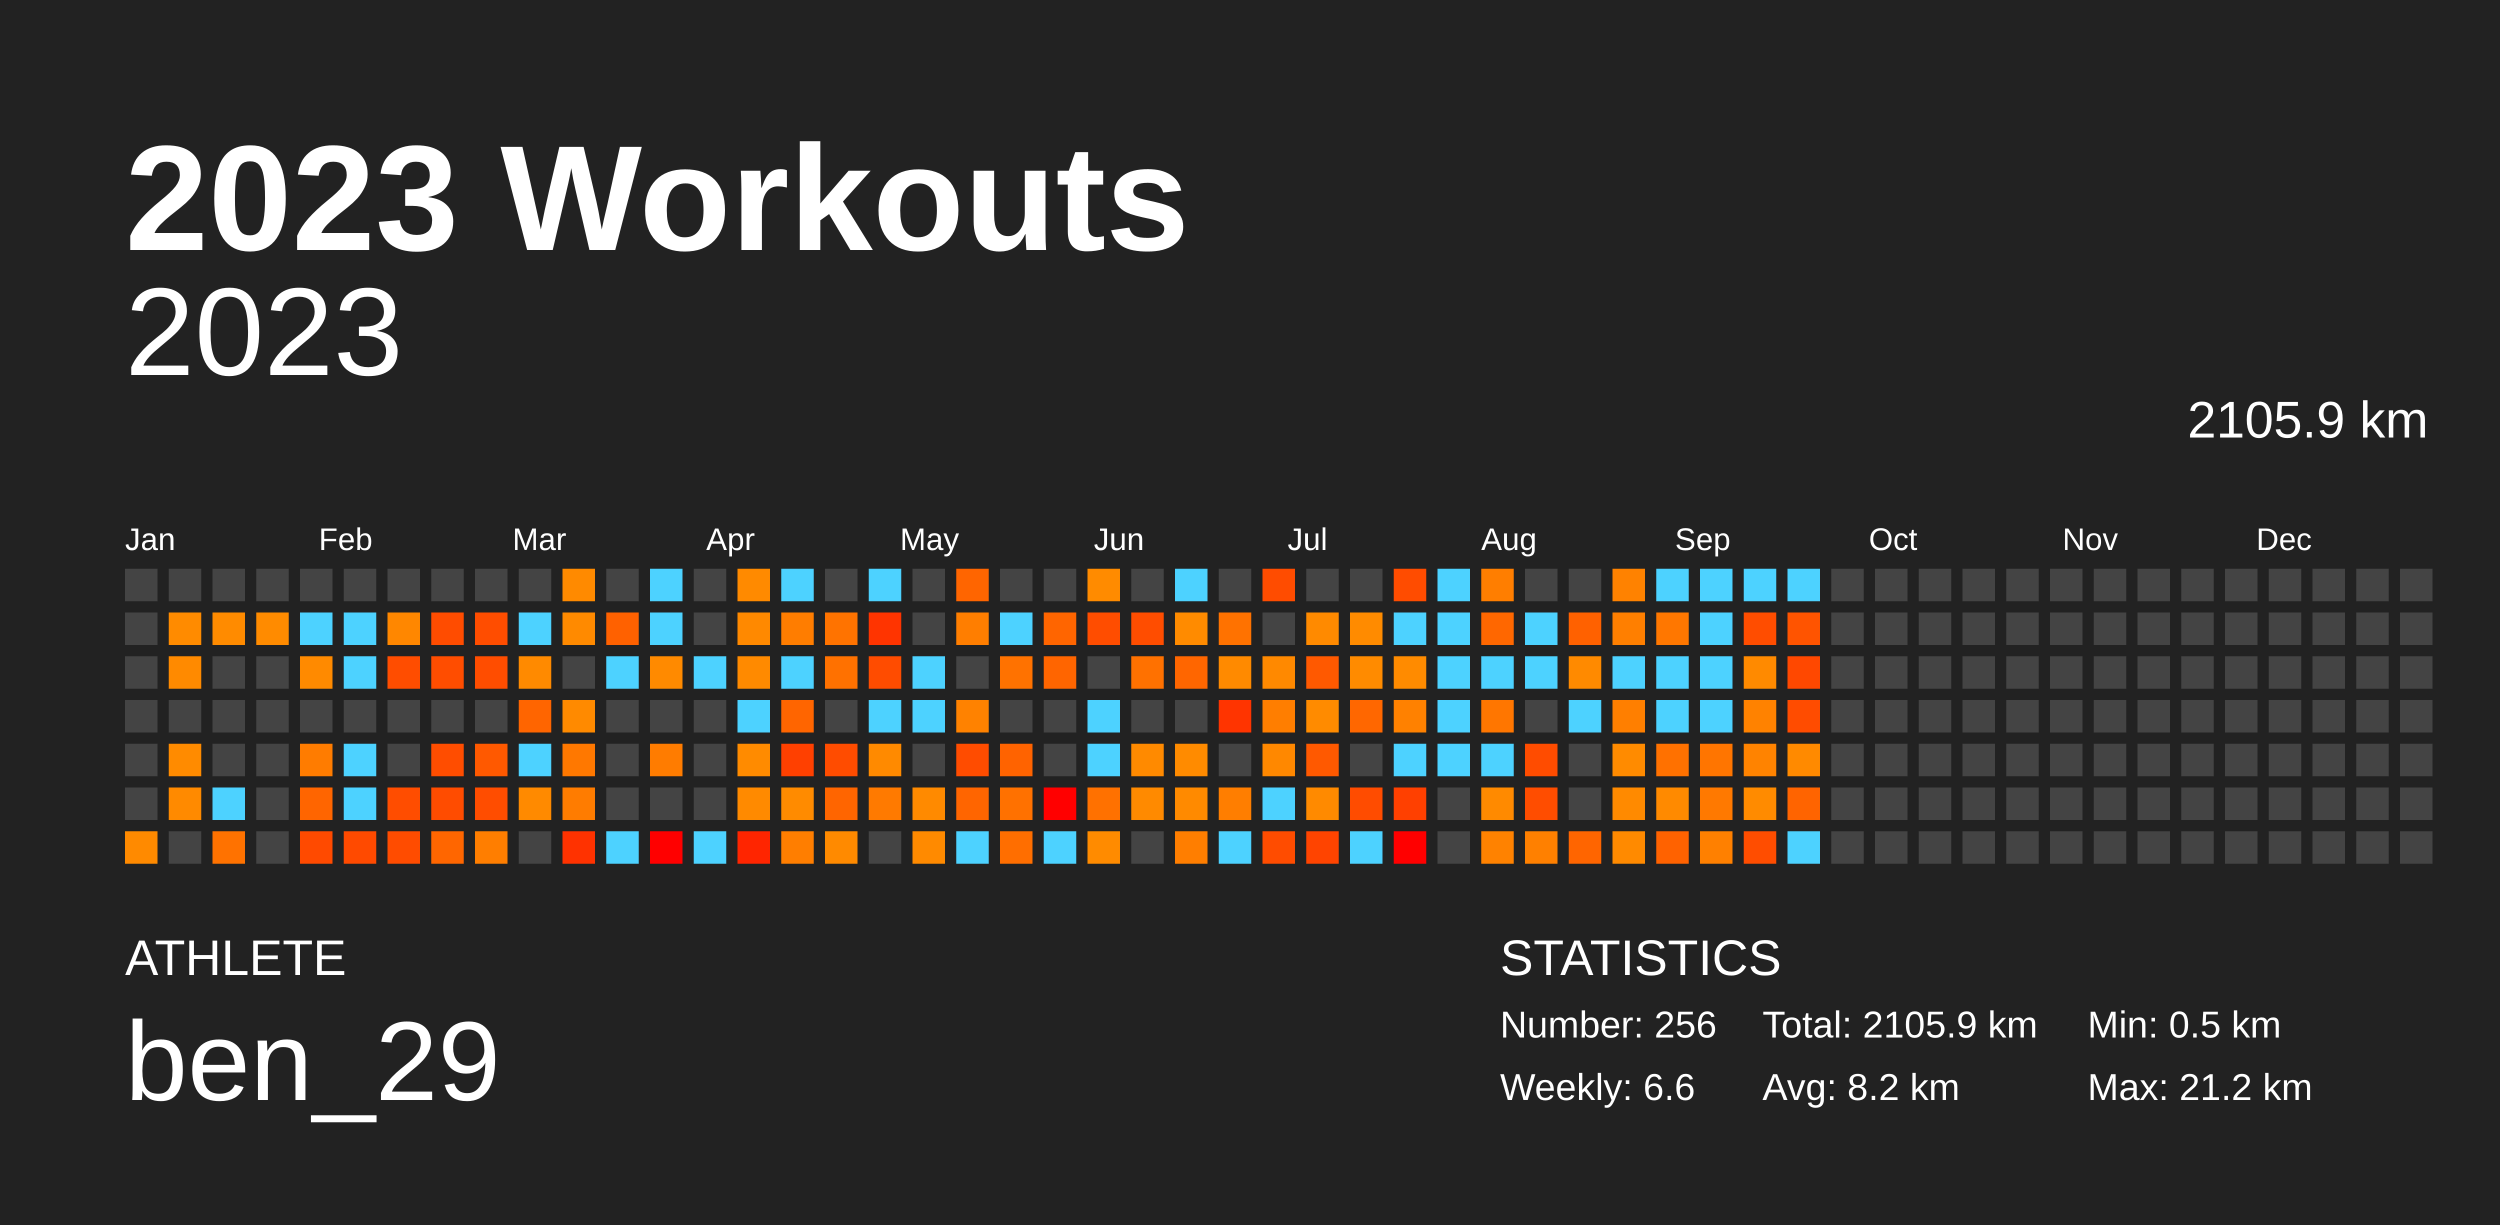
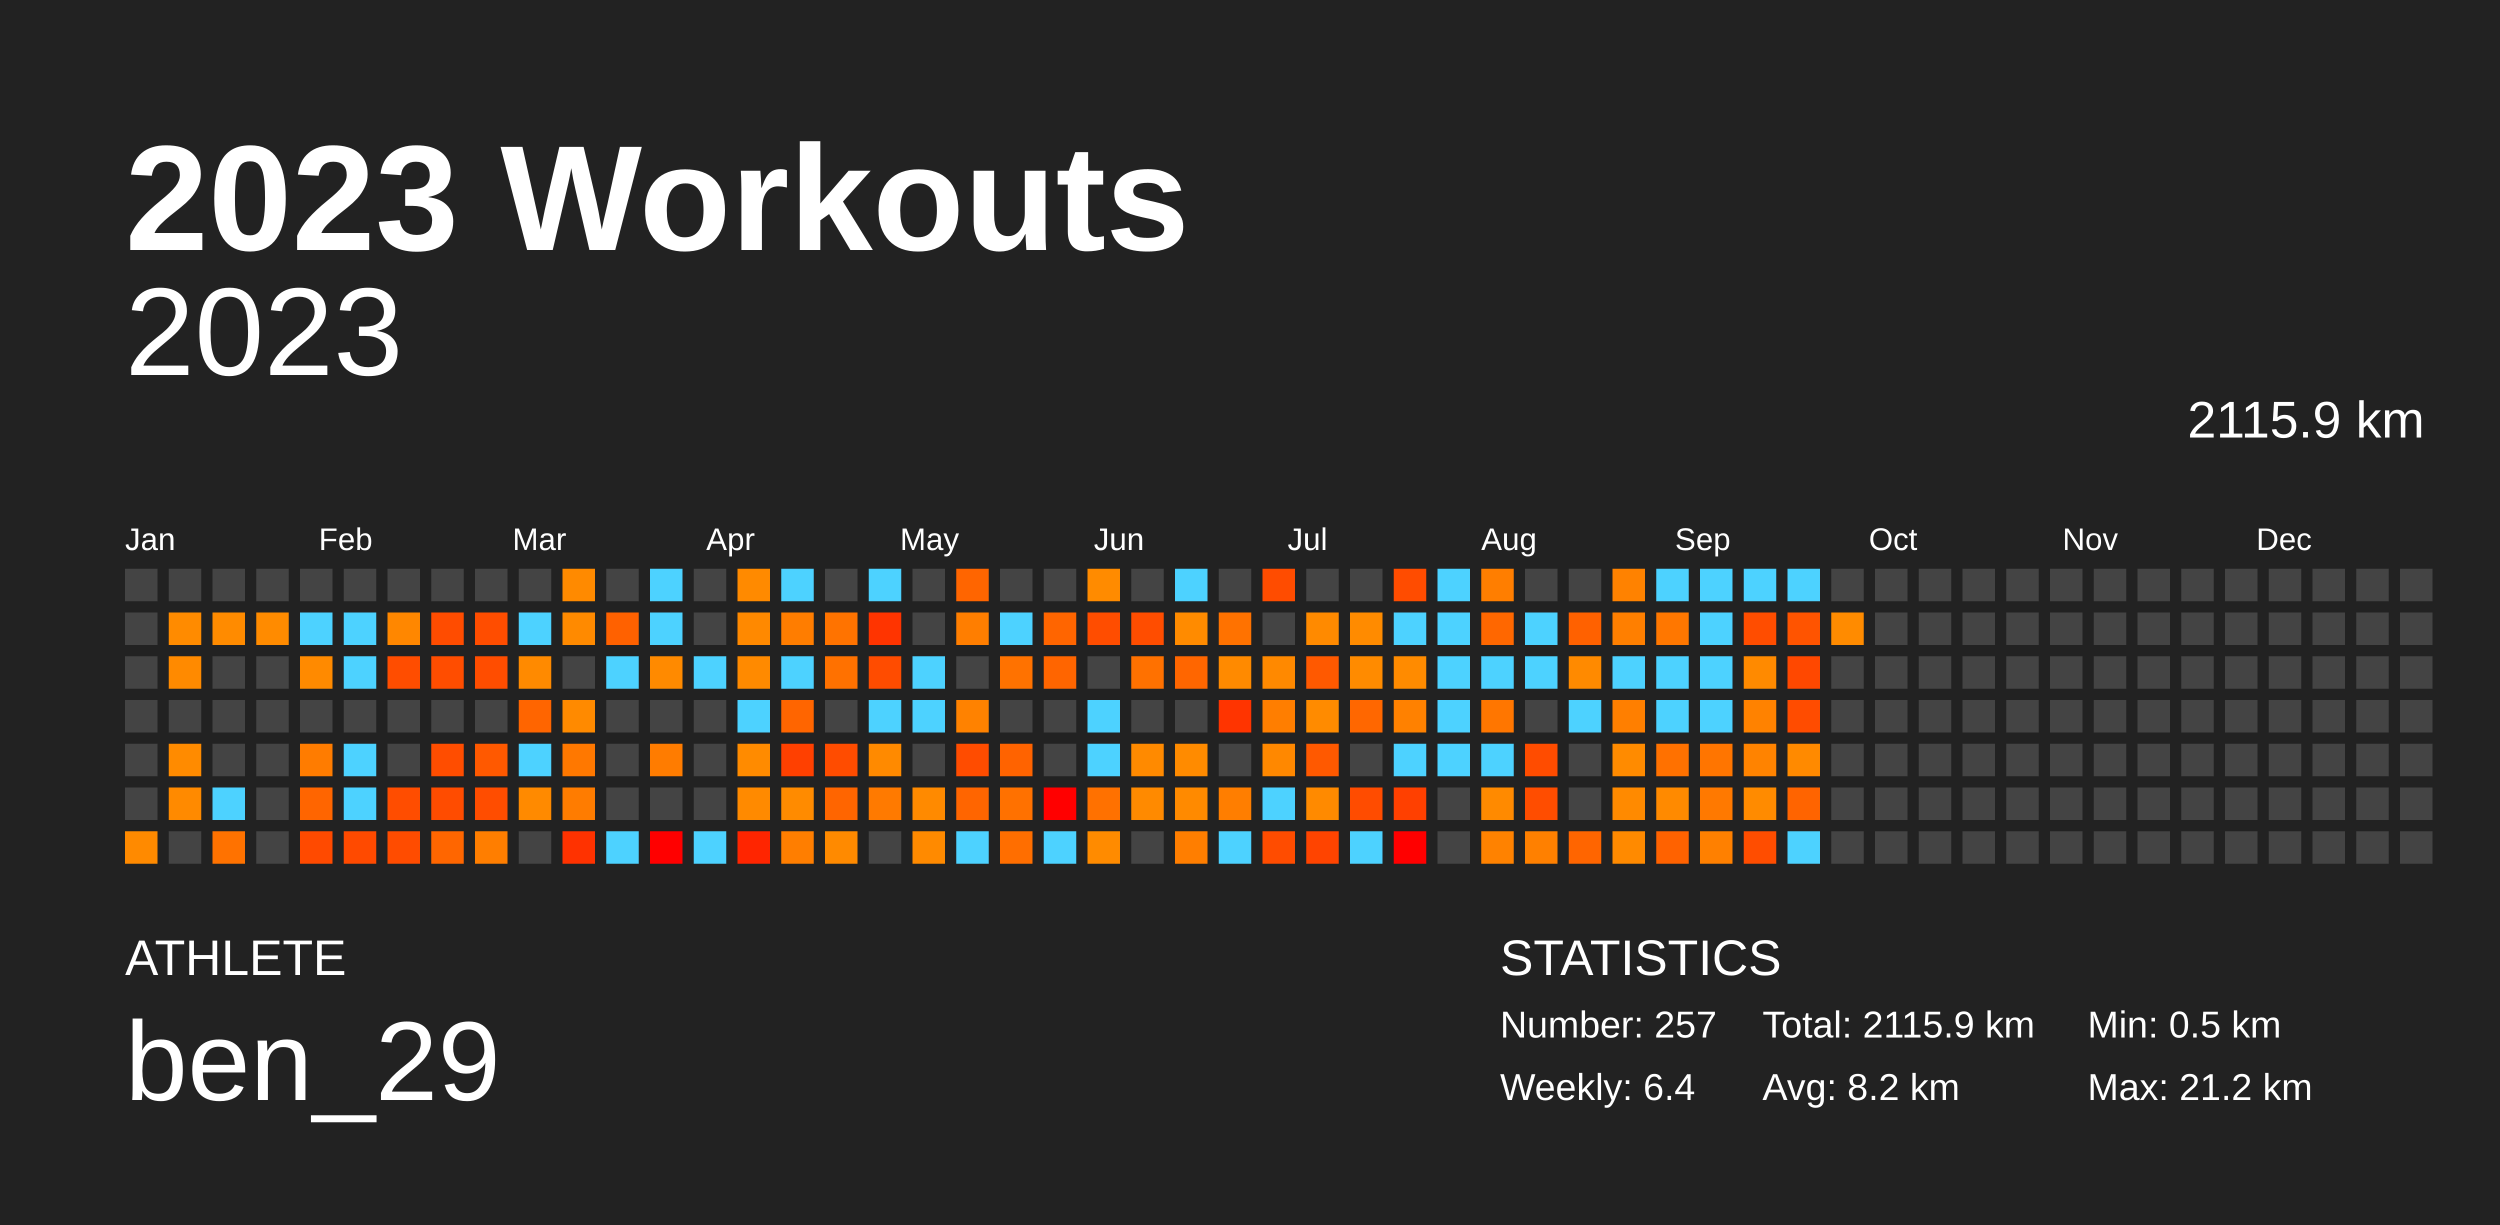
<svg xmlns="http://www.w3.org/2000/svg" baseProfile="full" height="98mm" version="1.1" viewBox="0,0,200,98" width="200mm">
  <defs />
  <rect fill="#222222" height="98" width="200" x="0" y="0" />
  <text fill="#FFFFFF" style="font-size:12px; font-family:Arial; font-weight:bold;" x="10" y="20">2023 Workouts</text>
  <text fill="#FFFFFF" style="font-size:4px; font-family:Arial" x="10" y="78">ATHLETE</text>
  <text fill="#FFFFFF" style="font-size:9px; font-family:Arial" x="10" y="88">ben_29</text>
  <text fill="#FFFFFF" style="font-size:4px; font-family:Arial" x="120" y="78">STATISTICS</text>
-   <text fill="#FFFFFF" style="font-size:3px; font-family:Arial" x="120" y="83">Number: 256</text>
-   <text fill="#FFFFFF" style="font-size:3px; font-family:Arial" x="120" y="88">Weekly: 6.6</text>
-   <text fill="#FFFFFF" style="font-size:3px; font-family:Arial" x="141" y="83">Total: 2105.9 km</text>
+   <text fill="#FFFFFF" style="font-size:3px; font-family:Arial" x="120" y="83">Number: 257</text>
+   <text fill="#FFFFFF" style="font-size:3px; font-family:Arial" x="120" y="88">Weekly: 6.4</text>
+   <text fill="#FFFFFF" style="font-size:3px; font-family:Arial" x="141" y="83">Total: 2115.9 km</text>
  <text fill="#FFFFFF" style="font-size:3px; font-family:Arial" x="141" y="88">Avg: 8.2 km</text>
  <text fill="#FFFFFF" style="font-size:3px; font-family:Arial" x="167" y="83">Min: 0.5 km</text>
  <text fill="#FFFFFF" style="font-size:3px; font-family:Arial" x="167" y="88">Max: 21.2 km</text>
  <text alignment-baseline="hanging" fill="#FFFFFF" style="font-size:10.0px; font-family:Arial;" x="10" y="30">2023</text>
-   <text alignment-baseline="hanging" fill="#FFFFFF" style="font-size:4.125px; font-family:Arial;" x="175" y="35">2105.9 km</text>
+   <text alignment-baseline="hanging" fill="#FFFFFF" style="font-size:4.125px; font-family:Arial;" x="175" y="35">2115.9 km</text>
  <text fill="#FFFFFF" style="font-size:2.5px; font-family:Arial" x="10.0" y="44">Jan</text>
  <text fill="#FFFFFF" style="font-size:2.5px; font-family:Arial" x="25.5" y="44">Feb</text>
  <text fill="#FFFFFF" style="font-size:2.5px; font-family:Arial" x="41.0" y="44">Mar</text>
  <text fill="#FFFFFF" style="font-size:2.5px; font-family:Arial" x="56.5" y="44">Apr</text>
  <text fill="#FFFFFF" style="font-size:2.5px; font-family:Arial" x="72.0" y="44">May</text>
  <text fill="#FFFFFF" style="font-size:2.5px; font-family:Arial" x="87.5" y="44">Jun</text>
  <text fill="#FFFFFF" style="font-size:2.5px; font-family:Arial" x="103.0" y="44">Jul</text>
  <text fill="#FFFFFF" style="font-size:2.5px; font-family:Arial" x="118.5" y="44">Aug</text>
  <text fill="#FFFFFF" style="font-size:2.5px; font-family:Arial" x="134.0" y="44">Sep</text>
  <text fill="#FFFFFF" style="font-size:2.5px; font-family:Arial" x="149.5" y="44">Oct</text>
  <text fill="#FFFFFF" style="font-size:2.5px; font-family:Arial" x="165.0" y="44">Nov</text>
  <text fill="#FFFFFF" style="font-size:2.5px; font-family:Arial" x="180.5" y="44">Dec</text>
  <rect fill="#444444" height="2.6" width="2.6" x="10.0" y="45.5" />
  <rect fill="#444444" height="2.6" width="2.6" x="10.0" y="49.0" />
  <rect fill="#444444" height="2.6" width="2.6" x="10.0" y="52.5" />
  <rect fill="#444444" height="2.6" width="2.6" x="10.0" y="56.0" />
  <rect fill="#444444" height="2.6" width="2.6" x="10.0" y="59.5" />
  <rect fill="#444444" height="2.6" width="2.6" x="10.0" y="63.0" />
  <rect fill="#ff8a00" height="2.6" width="2.6" x="10.0" y="66.5" />
  <rect fill="#444444" height="2.6" width="2.6" x="13.5" y="45.5" />
  <rect fill="#ff8b00" height="2.6" width="2.6" x="13.5" y="49.0" />
  <rect fill="#ff8a00" height="2.6" width="2.6" x="13.5" y="52.5" />
  <rect fill="#444444" height="2.6" width="2.6" x="13.5" y="56.0" />
  <rect fill="#ff8b00" height="2.6" width="2.6" x="13.5" y="59.5" />
  <rect fill="#ff8a00" height="2.6" width="2.6" x="13.5" y="63.0" />
  <rect fill="#444444" height="2.6" width="2.6" x="13.5" y="66.5" />
  <rect fill="#444444" height="2.6" width="2.6" x="17.0" y="45.5" />
  <rect fill="#ff8b00" height="2.6" width="2.6" x="17.0" y="49.0" />
  <rect fill="#444444" height="2.6" width="2.6" x="17.0" y="52.5" />
  <rect fill="#444444" height="2.6" width="2.6" x="17.0" y="56.0" />
  <rect fill="#444444" height="2.6" width="2.6" x="17.0" y="59.5" />
  <rect fill="#4dd2ff" height="2.6" width="2.6" x="17.0" y="63.0" />
  <rect fill="#ff7200" height="2.6" width="2.6" x="17.0" y="66.5" />
  <rect fill="#444444" height="2.6" width="2.6" x="20.5" y="45.5" />
  <rect fill="#ff8b00" height="2.6" width="2.6" x="20.5" y="49.0" />
  <rect fill="#444444" height="2.6" width="2.6" x="20.5" y="52.5" />
  <rect fill="#444444" height="2.6" width="2.6" x="20.5" y="56.0" />
  <rect fill="#444444" height="2.6" width="2.6" x="20.5" y="59.5" />
  <rect fill="#444444" height="2.6" width="2.6" x="20.5" y="63.0" />
  <rect fill="#444444" height="2.6" width="2.6" x="20.5" y="66.5" />
  <rect fill="#444444" height="2.6" width="2.6" x="24.0" y="45.5" />
  <rect fill="#4dd2ff" height="2.6" width="2.6" x="24.0" y="49.0" />
  <rect fill="#ff8a00" height="2.6" width="2.6" x="24.0" y="52.5" />
  <rect fill="#444444" height="2.6" width="2.6" x="24.0" y="56.0" />
  <rect fill="#ff7c00" height="2.6" width="2.6" x="24.0" y="59.5" />
  <rect fill="#ff6500" height="2.6" width="2.6" x="24.0" y="63.0" />
  <rect fill="#ff4a00" height="2.6" width="2.6" x="24.0" y="66.5" />
  <rect fill="#444444" height="2.6" width="2.6" x="27.5" y="45.5" />
  <rect fill="#4dd2ff" height="2.6" width="2.6" x="27.5" y="49.0" />
  <rect fill="#4dd2ff" height="2.6" width="2.6" x="27.5" y="52.5" />
  <rect fill="#444444" height="2.6" width="2.6" x="27.5" y="56.0" />
  <rect fill="#4dd2ff" height="2.6" width="2.6" x="27.5" y="59.5" />
  <rect fill="#4dd2ff" height="2.6" width="2.6" x="27.5" y="63.0" />
  <rect fill="#ff4a00" height="2.6" width="2.6" x="27.5" y="66.5" />
  <rect fill="#444444" height="2.6" width="2.6" x="31.0" y="45.5" />
  <rect fill="#ff8700" height="2.6" width="2.6" x="31.0" y="49.0" />
  <rect fill="#ff4d00" height="2.6" width="2.6" x="31.0" y="52.5" />
  <rect fill="#444444" height="2.6" width="2.6" x="31.0" y="56.0" />
  <rect fill="#444444" height="2.6" width="2.6" x="31.0" y="59.5" />
  <rect fill="#ff4d00" height="2.6" width="2.6" x="31.0" y="63.0" />
  <rect fill="#ff4c00" height="2.6" width="2.6" x="31.0" y="66.5" />
  <rect fill="#444444" height="2.6" width="2.6" x="34.5" y="45.5" />
  <rect fill="#ff4c00" height="2.6" width="2.6" x="34.5" y="49.0" />
  <rect fill="#ff4d00" height="2.6" width="2.6" x="34.5" y="52.5" />
  <rect fill="#444444" height="2.6" width="2.6" x="34.5" y="56.0" />
  <rect fill="#ff4d00" height="2.6" width="2.6" x="34.5" y="59.5" />
  <rect fill="#ff4c00" height="2.6" width="2.6" x="34.5" y="63.0" />
  <rect fill="#ff6600" height="2.6" width="2.6" x="34.5" y="66.5" />
  <rect fill="#444444" height="2.6" width="2.6" x="38.0" y="45.5" />
  <rect fill="#ff4d00" height="2.6" width="2.6" x="38.0" y="49.0" />
  <rect fill="#ff4d00" height="2.6" width="2.6" x="38.0" y="52.5" />
  <rect fill="#444444" height="2.6" width="2.6" x="38.0" y="56.0" />
  <rect fill="#ff5900" height="2.6" width="2.6" x="38.0" y="59.5" />
  <rect fill="#ff4d00" height="2.6" width="2.6" x="38.0" y="63.0" />
  <rect fill="#ff7e00" height="2.6" width="2.6" x="38.0" y="66.5" />
  <rect fill="#444444" height="2.6" width="2.6" x="41.5" y="45.5" />
  <rect fill="#4dd2ff" height="2.6" width="2.6" x="41.5" y="49.0" />
  <rect fill="#ff8a00" height="2.6" width="2.6" x="41.5" y="52.5" />
  <rect fill="#ff6500" height="2.6" width="2.6" x="41.5" y="56.0" />
  <rect fill="#4dd2ff" height="2.6" width="2.6" x="41.5" y="59.5" />
  <rect fill="#ff8a00" height="2.6" width="2.6" x="41.5" y="63.0" />
  <rect fill="#444444" height="2.6" width="2.6" x="41.5" y="66.5" />
  <rect fill="#ff8a00" height="2.6" width="2.6" x="45.0" y="45.5" />
  <rect fill="#ff8a00" height="2.6" width="2.6" x="45.0" y="49.0" />
  <rect fill="#444444" height="2.6" width="2.6" x="45.0" y="52.5" />
  <rect fill="#ff8a00" height="2.6" width="2.6" x="45.0" y="56.0" />
  <rect fill="#ff7800" height="2.6" width="2.6" x="45.0" y="59.5" />
  <rect fill="#ff7c00" height="2.6" width="2.6" x="45.0" y="63.0" />
  <rect fill="#ff3200" height="2.6" width="2.6" x="45.0" y="66.5" />
  <rect fill="#444444" height="2.6" width="2.6" x="48.5" y="45.5" />
  <rect fill="#ff6100" height="2.6" width="2.6" x="48.5" y="49.0" />
  <rect fill="#4dd2ff" height="2.6" width="2.6" x="48.5" y="52.5" />
  <rect fill="#444444" height="2.6" width="2.6" x="48.5" y="56.0" />
  <rect fill="#444444" height="2.6" width="2.6" x="48.5" y="59.5" />
  <rect fill="#444444" height="2.6" width="2.6" x="48.5" y="63.0" />
  <rect fill="#4dd2ff" height="2.6" width="2.6" x="48.5" y="66.5" />
  <rect fill="#4dd2ff" height="2.6" width="2.6" x="52.0" y="45.5" />
  <rect fill="#4dd2ff" height="2.6" width="2.6" x="52.0" y="49.0" />
  <rect fill="#ff8a00" height="2.6" width="2.6" x="52.0" y="52.5" />
  <rect fill="#444444" height="2.6" width="2.6" x="52.0" y="56.0" />
  <rect fill="#ff7c00" height="2.6" width="2.6" x="52.0" y="59.5" />
  <rect fill="#444444" height="2.6" width="2.6" x="52.0" y="63.0" />
  <rect fill="red" height="2.6" width="2.6" x="52.0" y="66.5" />
  <rect fill="#444444" height="2.6" width="2.6" x="55.5" y="45.5" />
  <rect fill="#444444" height="2.6" width="2.6" x="55.5" y="49.0" />
  <rect fill="#4dd2ff" height="2.6" width="2.6" x="55.5" y="52.5" />
  <rect fill="#444444" height="2.6" width="2.6" x="55.5" y="56.0" />
  <rect fill="#444444" height="2.6" width="2.6" x="55.5" y="59.5" />
  <rect fill="#444444" height="2.6" width="2.6" x="55.5" y="63.0" />
  <rect fill="#4dd2ff" height="2.6" width="2.6" x="55.5" y="66.5" />
  <rect fill="#ff8a00" height="2.6" width="2.6" x="59.0" y="45.5" />
  <rect fill="#ff8900" height="2.6" width="2.6" x="59.0" y="49.0" />
  <rect fill="#ff8a00" height="2.6" width="2.6" x="59.0" y="52.5" />
  <rect fill="#4dd2ff" height="2.6" width="2.6" x="59.0" y="56.0" />
  <rect fill="#ff8b00" height="2.6" width="2.6" x="59.0" y="59.5" />
  <rect fill="#ff8a00" height="2.6" width="2.6" x="59.0" y="63.0" />
  <rect fill="#ff2500" height="2.6" width="2.6" x="59.0" y="66.5" />
  <rect fill="#4dd2ff" height="2.6" width="2.6" x="62.5" y="45.5" />
  <rect fill="#ff7d00" height="2.6" width="2.6" x="62.5" y="49.0" />
  <rect fill="#4dd2ff" height="2.6" width="2.6" x="62.5" y="52.5" />
  <rect fill="#ff6500" height="2.6" width="2.6" x="62.5" y="56.0" />
  <rect fill="#ff4000" height="2.6" width="2.6" x="62.5" y="59.5" />
  <rect fill="#ff8b00" height="2.6" width="2.6" x="62.5" y="63.0" />
  <rect fill="#ff7e00" height="2.6" width="2.6" x="62.5" y="66.5" />
  <rect fill="#444444" height="2.6" width="2.6" x="66.0" y="45.5" />
  <rect fill="#ff7300" height="2.6" width="2.6" x="66.0" y="49.0" />
  <rect fill="#ff7100" height="2.6" width="2.6" x="66.0" y="52.5" />
  <rect fill="#444444" height="2.6" width="2.6" x="66.0" y="56.0" />
  <rect fill="#ff4c00" height="2.6" width="2.6" x="66.0" y="59.5" />
  <rect fill="#ff6500" height="2.6" width="2.6" x="66.0" y="63.0" />
  <rect fill="#ff8a00" height="2.6" width="2.6" x="66.0" y="66.5" />
  <rect fill="#4dd2ff" height="2.6" width="2.6" x="69.5" y="45.5" />
  <rect fill="#ff3400" height="2.6" width="2.6" x="69.5" y="49.0" />
  <rect fill="#ff4c00" height="2.6" width="2.6" x="69.5" y="52.5" />
  <rect fill="#4dd2ff" height="2.6" width="2.6" x="69.5" y="56.0" />
  <rect fill="#ff8a00" height="2.6" width="2.6" x="69.5" y="59.5" />
  <rect fill="#ff7a00" height="2.6" width="2.6" x="69.5" y="63.0" />
  <rect fill="#444444" height="2.6" width="2.6" x="69.5" y="66.5" />
  <rect fill="#444444" height="2.6" width="2.6" x="73.0" y="45.5" />
  <rect fill="#444444" height="2.6" width="2.6" x="73.0" y="49.0" />
  <rect fill="#4dd2ff" height="2.6" width="2.6" x="73.0" y="52.5" />
  <rect fill="#4dd2ff" height="2.6" width="2.6" x="73.0" y="56.0" />
  <rect fill="#444444" height="2.6" width="2.6" x="73.0" y="59.5" />
  <rect fill="#ff8a00" height="2.6" width="2.6" x="73.0" y="63.0" />
  <rect fill="#ff8a00" height="2.6" width="2.6" x="73.0" y="66.5" />
  <rect fill="#ff6500" height="2.6" width="2.6" x="76.5" y="45.5" />
  <rect fill="#ff7e00" height="2.6" width="2.6" x="76.5" y="49.0" />
  <rect fill="#444444" height="2.6" width="2.6" x="76.5" y="52.5" />
  <rect fill="#ff8200" height="2.6" width="2.6" x="76.5" y="56.0" />
  <rect fill="#ff4c00" height="2.6" width="2.6" x="76.5" y="59.5" />
  <rect fill="#ff6500" height="2.6" width="2.6" x="76.5" y="63.0" />
  <rect fill="#4dd2ff" height="2.6" width="2.6" x="76.5" y="66.5" />
  <rect fill="#444444" height="2.6" width="2.6" x="80.0" y="45.5" />
  <rect fill="#4dd2ff" height="2.6" width="2.6" x="80.0" y="49.0" />
  <rect fill="#ff7200" height="2.6" width="2.6" x="80.0" y="52.5" />
  <rect fill="#444444" height="2.6" width="2.6" x="80.0" y="56.0" />
  <rect fill="#ff6300" height="2.6" width="2.6" x="80.0" y="59.5" />
  <rect fill="#ff7100" height="2.6" width="2.6" x="80.0" y="63.0" />
  <rect fill="#ff6e00" height="2.6" width="2.6" x="80.0" y="66.5" />
  <rect fill="#444444" height="2.6" width="2.6" x="83.5" y="45.5" />
  <rect fill="#ff6500" height="2.6" width="2.6" x="83.5" y="49.0" />
  <rect fill="#ff6500" height="2.6" width="2.6" x="83.5" y="52.5" />
  <rect fill="#444444" height="2.6" width="2.6" x="83.5" y="56.0" />
  <rect fill="#444444" height="2.6" width="2.6" x="83.5" y="59.5" />
  <rect fill="red" height="2.6" width="2.6" x="83.5" y="63.0" />
  <rect fill="#4dd2ff" height="2.6" width="2.6" x="83.5" y="66.5" />
  <rect fill="#ff8b00" height="2.6" width="2.6" x="87.0" y="45.5" />
  <rect fill="#ff4d00" height="2.6" width="2.6" x="87.0" y="49.0" />
  <rect fill="#444444" height="2.6" width="2.6" x="87.0" y="52.5" />
  <rect fill="#4dd2ff" height="2.6" width="2.6" x="87.0" y="56.0" />
  <rect fill="#4dd2ff" height="2.6" width="2.6" x="87.0" y="59.5" />
  <rect fill="#ff7100" height="2.6" width="2.6" x="87.0" y="63.0" />
  <rect fill="#ff8b00" height="2.6" width="2.6" x="87.0" y="66.5" />
  <rect fill="#444444" height="2.6" width="2.6" x="90.5" y="45.5" />
  <rect fill="#ff4d00" height="2.6" width="2.6" x="90.5" y="49.0" />
  <rect fill="#ff7100" height="2.6" width="2.6" x="90.5" y="52.5" />
  <rect fill="#444444" height="2.6" width="2.6" x="90.5" y="56.0" />
  <rect fill="#ff8a00" height="2.6" width="2.6" x="90.5" y="59.5" />
  <rect fill="#ff8a00" height="2.6" width="2.6" x="90.5" y="63.0" />
  <rect fill="#444444" height="2.6" width="2.6" x="90.5" y="66.5" />
  <rect fill="#4dd2ff" height="2.6" width="2.6" x="94.0" y="45.5" />
  <rect fill="#ff8b00" height="2.6" width="2.6" x="94.0" y="49.0" />
  <rect fill="#ff6600" height="2.6" width="2.6" x="94.0" y="52.5" />
  <rect fill="#444444" height="2.6" width="2.6" x="94.0" y="56.0" />
  <rect fill="#ff8b00" height="2.6" width="2.6" x="94.0" y="59.5" />
  <rect fill="#ff8a00" height="2.6" width="2.6" x="94.0" y="63.0" />
  <rect fill="#ff7e00" height="2.6" width="2.6" x="94.0" y="66.5" />
  <rect fill="#444444" height="2.6" width="2.6" x="97.5" y="45.5" />
  <rect fill="#ff7200" height="2.6" width="2.6" x="97.5" y="49.0" />
  <rect fill="#ff8a00" height="2.6" width="2.6" x="97.5" y="52.5" />
  <rect fill="#ff3400" height="2.6" width="2.6" x="97.5" y="56.0" />
  <rect fill="#444444" height="2.6" width="2.6" x="97.5" y="59.5" />
  <rect fill="#ff7e00" height="2.6" width="2.6" x="97.5" y="63.0" />
  <rect fill="#4dd2ff" height="2.6" width="2.6" x="97.5" y="66.5" />
  <rect fill="#ff4c00" height="2.6" width="2.6" x="101.0" y="45.5" />
  <rect fill="#444444" height="2.6" width="2.6" x="101.0" y="49.0" />
  <rect fill="#ff8900" height="2.6" width="2.6" x="101.0" y="52.5" />
  <rect fill="#ff7e00" height="2.6" width="2.6" x="101.0" y="56.0" />
  <rect fill="#ff8800" height="2.6" width="2.6" x="101.0" y="59.5" />
  <rect fill="#4dd2ff" height="2.6" width="2.6" x="101.0" y="63.0" />
  <rect fill="#ff4c00" height="2.6" width="2.6" x="101.0" y="66.5" />
  <rect fill="#444444" height="2.6" width="2.6" x="104.5" y="45.5" />
  <rect fill="#ff8a00" height="2.6" width="2.6" x="104.5" y="49.0" />
  <rect fill="#ff5900" height="2.6" width="2.6" x="104.5" y="52.5" />
  <rect fill="#ff8b00" height="2.6" width="2.6" x="104.5" y="56.0" />
  <rect fill="#ff5900" height="2.6" width="2.6" x="104.5" y="59.5" />
  <rect fill="#ff8a00" height="2.6" width="2.6" x="104.5" y="63.0" />
  <rect fill="#ff4400" height="2.6" width="2.6" x="104.5" y="66.5" />
  <rect fill="#444444" height="2.6" width="2.6" x="108.0" y="45.5" />
  <rect fill="#ff8b00" height="2.6" width="2.6" x="108.0" y="49.0" />
  <rect fill="#ff8b00" height="2.6" width="2.6" x="108.0" y="52.5" />
  <rect fill="#ff6700" height="2.6" width="2.6" x="108.0" y="56.0" />
  <rect fill="#444444" height="2.6" width="2.6" x="108.0" y="59.5" />
  <rect fill="#ff4c00" height="2.6" width="2.6" x="108.0" y="63.0" />
  <rect fill="#4dd2ff" height="2.6" width="2.6" x="108.0" y="66.5" />
  <rect fill="#ff4c00" height="2.6" width="2.6" x="111.5" y="45.5" />
  <rect fill="#4dd2ff" height="2.6" width="2.6" x="111.5" y="49.0" />
  <rect fill="#ff8b00" height="2.6" width="2.6" x="111.5" y="52.5" />
  <rect fill="#ff8100" height="2.6" width="2.6" x="111.5" y="56.0" />
  <rect fill="#4dd2ff" height="2.6" width="2.6" x="111.5" y="59.5" />
  <rect fill="#ff4000" height="2.6" width="2.6" x="111.5" y="63.0" />
  <rect fill="red" height="2.6" width="2.6" x="111.5" y="66.5" />
  <rect fill="#4dd2ff" height="2.6" width="2.6" x="115.0" y="45.5" />
  <rect fill="#4dd2ff" height="2.6" width="2.6" x="115.0" y="49.0" />
  <rect fill="#4dd2ff" height="2.6" width="2.6" x="115.0" y="52.5" />
  <rect fill="#4dd2ff" height="2.6" width="2.6" x="115.0" y="56.0" />
  <rect fill="#4dd2ff" height="2.6" width="2.6" x="115.0" y="59.5" />
  <rect fill="#444444" height="2.6" width="2.6" x="115.0" y="63.0" />
  <rect fill="#444444" height="2.6" width="2.6" x="115.0" y="66.5" />
  <rect fill="#ff7e00" height="2.6" width="2.6" x="118.5" y="45.5" />
  <rect fill="#ff6700" height="2.6" width="2.6" x="118.5" y="49.0" />
  <rect fill="#4dd2ff" height="2.6" width="2.6" x="118.5" y="52.5" />
  <rect fill="#ff7600" height="2.6" width="2.6" x="118.5" y="56.0" />
  <rect fill="#4dd2ff" height="2.6" width="2.6" x="118.5" y="59.5" />
  <rect fill="#ff8a00" height="2.6" width="2.6" x="118.5" y="63.0" />
  <rect fill="#ff8200" height="2.6" width="2.6" x="118.5" y="66.5" />
  <rect fill="#444444" height="2.6" width="2.6" x="122.0" y="45.5" />
  <rect fill="#4dd2ff" height="2.6" width="2.6" x="122.0" y="49.0" />
  <rect fill="#4dd2ff" height="2.6" width="2.6" x="122.0" y="52.5" />
  <rect fill="#444444" height="2.6" width="2.6" x="122.0" y="56.0" />
  <rect fill="#ff4c00" height="2.6" width="2.6" x="122.0" y="59.5" />
  <rect fill="#ff4d00" height="2.6" width="2.6" x="122.0" y="63.0" />
  <rect fill="#ff8000" height="2.6" width="2.6" x="122.0" y="66.5" />
  <rect fill="#444444" height="2.6" width="2.6" x="125.5" y="45.5" />
  <rect fill="#ff6100" height="2.6" width="2.6" x="125.5" y="49.0" />
  <rect fill="#ff8a00" height="2.6" width="2.6" x="125.5" y="52.5" />
  <rect fill="#4dd2ff" height="2.6" width="2.6" x="125.5" y="56.0" />
  <rect fill="#444444" height="2.6" width="2.6" x="125.5" y="59.5" />
  <rect fill="#444444" height="2.6" width="2.6" x="125.5" y="63.0" />
  <rect fill="#ff6500" height="2.6" width="2.6" x="125.5" y="66.5" />
  <rect fill="#ff8200" height="2.6" width="2.6" x="129.0" y="45.5" />
  <rect fill="#ff7f00" height="2.6" width="2.6" x="129.0" y="49.0" />
  <rect fill="#4dd2ff" height="2.6" width="2.6" x="129.0" y="52.5" />
  <rect fill="#ff7f00" height="2.6" width="2.6" x="129.0" y="56.0" />
  <rect fill="#ff8b00" height="2.6" width="2.6" x="129.0" y="59.5" />
  <rect fill="#ff8a00" height="2.6" width="2.6" x="129.0" y="63.0" />
  <rect fill="#ff8a00" height="2.6" width="2.6" x="129.0" y="66.5" />
  <rect fill="#4dd2ff" height="2.6" width="2.6" x="132.5" y="45.5" />
  <rect fill="#ff7700" height="2.6" width="2.6" x="132.5" y="49.0" />
  <rect fill="#4dd2ff" height="2.6" width="2.6" x="132.5" y="52.5" />
  <rect fill="#4dd2ff" height="2.6" width="2.6" x="132.5" y="56.0" />
  <rect fill="#ff7100" height="2.6" width="2.6" x="132.5" y="59.5" />
  <rect fill="#ff8a00" height="2.6" width="2.6" x="132.5" y="63.0" />
  <rect fill="#ff6200" height="2.6" width="2.6" x="132.5" y="66.5" />
  <rect fill="#4dd2ff" height="2.6" width="2.6" x="136.0" y="45.5" />
  <rect fill="#4dd2ff" height="2.6" width="2.6" x="136.0" y="49.0" />
  <rect fill="#4dd2ff" height="2.6" width="2.6" x="136.0" y="52.5" />
  <rect fill="#4dd2ff" height="2.6" width="2.6" x="136.0" y="56.0" />
  <rect fill="#ff7500" height="2.6" width="2.6" x="136.0" y="59.5" />
  <rect fill="#ff7900" height="2.6" width="2.6" x="136.0" y="63.0" />
  <rect fill="#ff8000" height="2.6" width="2.6" x="136.0" y="66.5" />
  <rect fill="#4dd2ff" height="2.6" width="2.6" x="139.5" y="45.5" />
  <rect fill="#ff4d00" height="2.6" width="2.6" x="139.5" y="49.0" />
  <rect fill="#ff8a00" height="2.6" width="2.6" x="139.5" y="52.5" />
  <rect fill="#ff8200" height="2.6" width="2.6" x="139.5" y="56.0" />
  <rect fill="#ff8300" height="2.6" width="2.6" x="139.5" y="59.5" />
  <rect fill="#ff8b00" height="2.6" width="2.6" x="139.5" y="63.0" />
  <rect fill="#ff4d00" height="2.6" width="2.6" x="139.5" y="66.5" />
  <rect fill="#4dd2ff" height="2.6" width="2.6" x="143.0" y="45.5" />
  <rect fill="#ff5400" height="2.6" width="2.6" x="143.0" y="49.0" />
  <rect fill="#ff4800" height="2.6" width="2.6" x="143.0" y="52.5" />
  <rect fill="#ff4c00" height="2.6" width="2.6" x="143.0" y="56.0" />
  <rect fill="#ff8a00" height="2.6" width="2.6" x="143.0" y="59.5" />
  <rect fill="#ff6400" height="2.6" width="2.6" x="143.0" y="63.0" />
  <rect fill="#4dd2ff" height="2.6" width="2.6" x="143.0" y="66.5" />
  <rect fill="#444444" height="2.6" width="2.6" x="146.5" y="45.5" />
-   <rect fill="#444444" height="2.6" width="2.6" x="146.5" y="49.0" />
+   <rect fill="#ff8b00" height="2.6" width="2.6" x="146.5" y="49.0" />
  <rect fill="#444444" height="2.6" width="2.6" x="146.5" y="52.5" />
  <rect fill="#444444" height="2.6" width="2.6" x="146.5" y="56.0" />
  <rect fill="#444444" height="2.6" width="2.6" x="146.5" y="59.5" />
  <rect fill="#444444" height="2.6" width="2.6" x="146.5" y="63.0" />
  <rect fill="#444444" height="2.6" width="2.6" x="146.5" y="66.5" />
  <rect fill="#444444" height="2.6" width="2.6" x="150.0" y="45.5" />
  <rect fill="#444444" height="2.6" width="2.6" x="150.0" y="49.0" />
  <rect fill="#444444" height="2.6" width="2.6" x="150.0" y="52.5" />
  <rect fill="#444444" height="2.6" width="2.6" x="150.0" y="56.0" />
  <rect fill="#444444" height="2.6" width="2.6" x="150.0" y="59.5" />
  <rect fill="#444444" height="2.6" width="2.6" x="150.0" y="63.0" />
  <rect fill="#444444" height="2.6" width="2.6" x="150.0" y="66.5" />
  <rect fill="#444444" height="2.6" width="2.6" x="153.5" y="45.5" />
  <rect fill="#444444" height="2.6" width="2.6" x="153.5" y="49.0" />
  <rect fill="#444444" height="2.6" width="2.6" x="153.5" y="52.5" />
  <rect fill="#444444" height="2.6" width="2.6" x="153.5" y="56.0" />
  <rect fill="#444444" height="2.6" width="2.6" x="153.5" y="59.5" />
  <rect fill="#444444" height="2.6" width="2.6" x="153.5" y="63.0" />
  <rect fill="#444444" height="2.6" width="2.6" x="153.5" y="66.5" />
  <rect fill="#444444" height="2.6" width="2.6" x="157.0" y="45.5" />
  <rect fill="#444444" height="2.6" width="2.6" x="157.0" y="49.0" />
  <rect fill="#444444" height="2.6" width="2.6" x="157.0" y="52.5" />
  <rect fill="#444444" height="2.6" width="2.6" x="157.0" y="56.0" />
  <rect fill="#444444" height="2.6" width="2.6" x="157.0" y="59.5" />
  <rect fill="#444444" height="2.6" width="2.6" x="157.0" y="63.0" />
  <rect fill="#444444" height="2.6" width="2.6" x="157.0" y="66.5" />
  <rect fill="#444444" height="2.6" width="2.6" x="160.5" y="45.5" />
  <rect fill="#444444" height="2.6" width="2.6" x="160.5" y="49.0" />
  <rect fill="#444444" height="2.6" width="2.6" x="160.5" y="52.5" />
  <rect fill="#444444" height="2.6" width="2.6" x="160.5" y="56.0" />
  <rect fill="#444444" height="2.6" width="2.6" x="160.5" y="59.5" />
  <rect fill="#444444" height="2.6" width="2.6" x="160.5" y="63.0" />
  <rect fill="#444444" height="2.6" width="2.6" x="160.5" y="66.5" />
  <rect fill="#444444" height="2.6" width="2.6" x="164.0" y="45.5" />
  <rect fill="#444444" height="2.6" width="2.6" x="164.0" y="49.0" />
  <rect fill="#444444" height="2.6" width="2.6" x="164.0" y="52.5" />
  <rect fill="#444444" height="2.6" width="2.6" x="164.0" y="56.0" />
  <rect fill="#444444" height="2.6" width="2.6" x="164.0" y="59.5" />
  <rect fill="#444444" height="2.6" width="2.6" x="164.0" y="63.0" />
  <rect fill="#444444" height="2.6" width="2.6" x="164.0" y="66.5" />
  <rect fill="#444444" height="2.6" width="2.6" x="167.5" y="45.5" />
  <rect fill="#444444" height="2.6" width="2.6" x="167.5" y="49.0" />
  <rect fill="#444444" height="2.6" width="2.6" x="167.5" y="52.5" />
  <rect fill="#444444" height="2.6" width="2.6" x="167.5" y="56.0" />
  <rect fill="#444444" height="2.6" width="2.6" x="167.5" y="59.5" />
  <rect fill="#444444" height="2.6" width="2.6" x="167.5" y="63.0" />
  <rect fill="#444444" height="2.6" width="2.6" x="167.5" y="66.5" />
  <rect fill="#444444" height="2.6" width="2.6" x="171.0" y="45.5" />
  <rect fill="#444444" height="2.6" width="2.6" x="171.0" y="49.0" />
  <rect fill="#444444" height="2.6" width="2.6" x="171.0" y="52.5" />
  <rect fill="#444444" height="2.6" width="2.6" x="171.0" y="56.0" />
  <rect fill="#444444" height="2.6" width="2.6" x="171.0" y="59.5" />
  <rect fill="#444444" height="2.6" width="2.6" x="171.0" y="63.0" />
  <rect fill="#444444" height="2.6" width="2.6" x="171.0" y="66.5" />
  <rect fill="#444444" height="2.6" width="2.6" x="174.5" y="45.5" />
  <rect fill="#444444" height="2.6" width="2.6" x="174.5" y="49.0" />
  <rect fill="#444444" height="2.6" width="2.6" x="174.5" y="52.5" />
  <rect fill="#444444" height="2.6" width="2.6" x="174.5" y="56.0" />
  <rect fill="#444444" height="2.6" width="2.6" x="174.5" y="59.5" />
  <rect fill="#444444" height="2.6" width="2.6" x="174.5" y="63.0" />
  <rect fill="#444444" height="2.6" width="2.6" x="174.5" y="66.5" />
  <rect fill="#444444" height="2.6" width="2.6" x="178.0" y="45.5" />
  <rect fill="#444444" height="2.6" width="2.6" x="178.0" y="49.0" />
  <rect fill="#444444" height="2.6" width="2.6" x="178.0" y="52.5" />
  <rect fill="#444444" height="2.6" width="2.6" x="178.0" y="56.0" />
  <rect fill="#444444" height="2.6" width="2.6" x="178.0" y="59.5" />
  <rect fill="#444444" height="2.6" width="2.6" x="178.0" y="63.0" />
  <rect fill="#444444" height="2.6" width="2.6" x="178.0" y="66.5" />
  <rect fill="#444444" height="2.6" width="2.6" x="181.5" y="45.5" />
  <rect fill="#444444" height="2.6" width="2.6" x="181.5" y="49.0" />
  <rect fill="#444444" height="2.6" width="2.6" x="181.5" y="52.5" />
  <rect fill="#444444" height="2.6" width="2.6" x="181.5" y="56.0" />
  <rect fill="#444444" height="2.6" width="2.6" x="181.5" y="59.5" />
  <rect fill="#444444" height="2.6" width="2.6" x="181.5" y="63.0" />
  <rect fill="#444444" height="2.6" width="2.6" x="181.5" y="66.5" />
  <rect fill="#444444" height="2.6" width="2.6" x="185.0" y="45.5" />
  <rect fill="#444444" height="2.6" width="2.6" x="185.0" y="49.0" />
  <rect fill="#444444" height="2.6" width="2.6" x="185.0" y="52.5" />
  <rect fill="#444444" height="2.6" width="2.6" x="185.0" y="56.0" />
  <rect fill="#444444" height="2.6" width="2.6" x="185.0" y="59.5" />
  <rect fill="#444444" height="2.6" width="2.6" x="185.0" y="63.0" />
  <rect fill="#444444" height="2.6" width="2.6" x="185.0" y="66.5" />
  <rect fill="#444444" height="2.6" width="2.6" x="188.5" y="45.5" />
  <rect fill="#444444" height="2.6" width="2.6" x="188.5" y="49.0" />
  <rect fill="#444444" height="2.6" width="2.6" x="188.5" y="52.5" />
  <rect fill="#444444" height="2.6" width="2.6" x="188.5" y="56.0" />
  <rect fill="#444444" height="2.6" width="2.6" x="188.5" y="59.5" />
  <rect fill="#444444" height="2.6" width="2.6" x="188.5" y="63.0" />
  <rect fill="#444444" height="2.6" width="2.6" x="188.5" y="66.5" />
  <rect fill="#444444" height="2.6" width="2.6" x="192.0" y="45.5" />
  <rect fill="#444444" height="2.6" width="2.6" x="192.0" y="49.0" />
  <rect fill="#444444" height="2.6" width="2.6" x="192.0" y="52.5" />
  <rect fill="#444444" height="2.6" width="2.6" x="192.0" y="56.0" />
  <rect fill="#444444" height="2.6" width="2.6" x="192.0" y="59.5" />
  <rect fill="#444444" height="2.6" width="2.6" x="192.0" y="63.0" />
  <rect fill="#444444" height="2.6" width="2.6" x="192.0" y="66.5" />
</svg>
